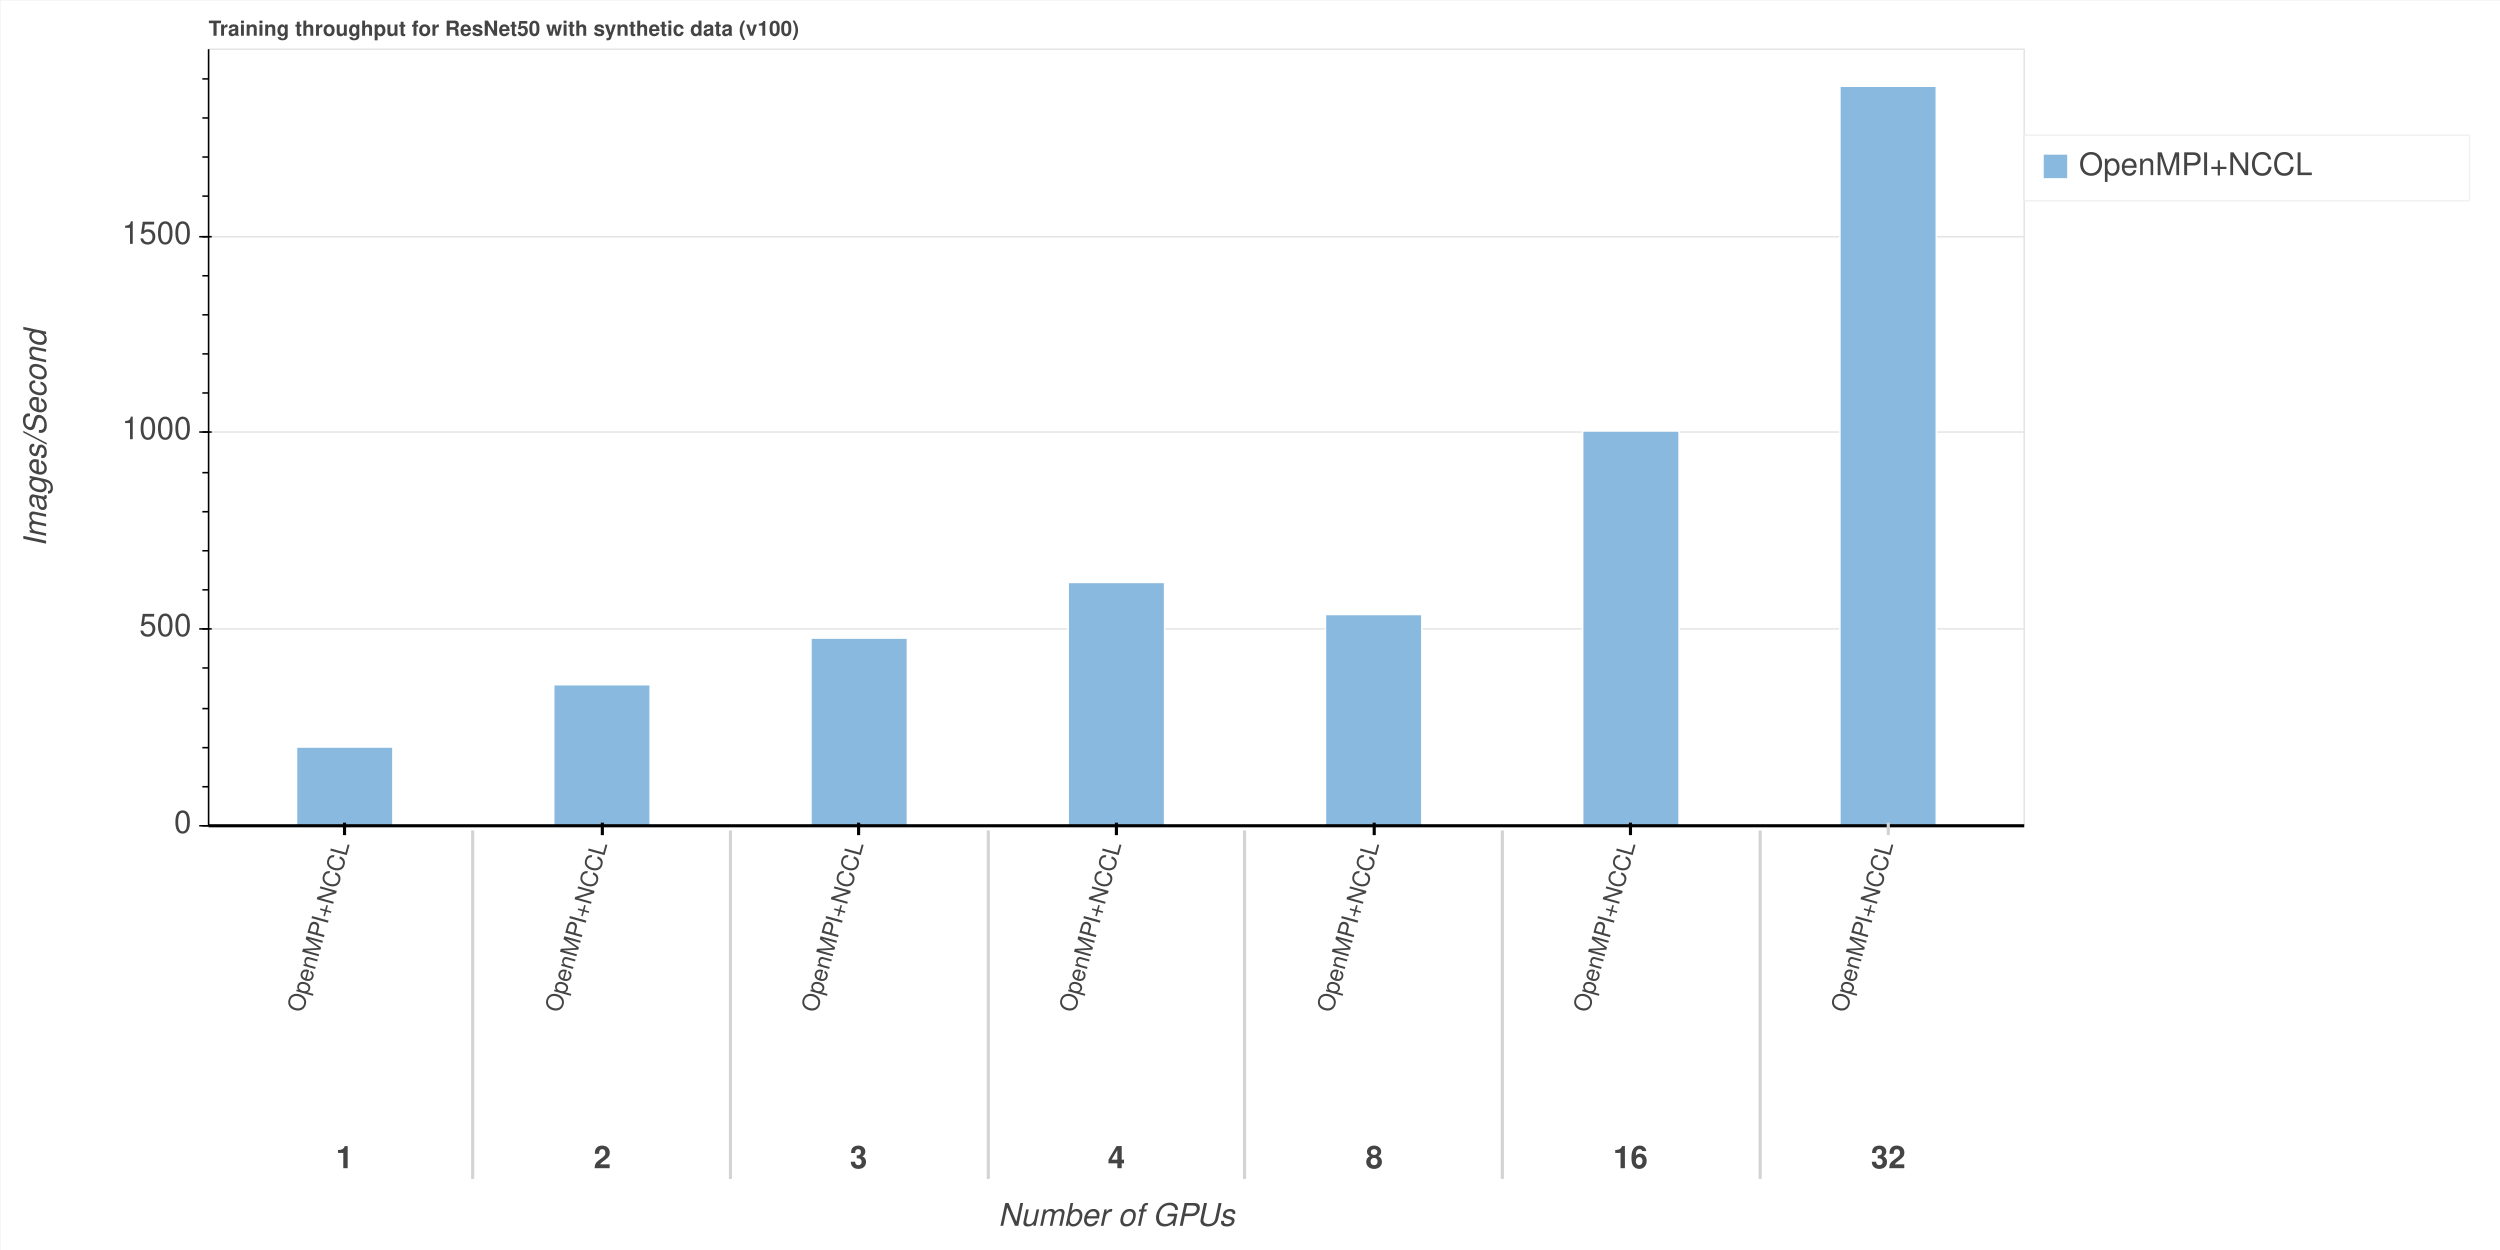
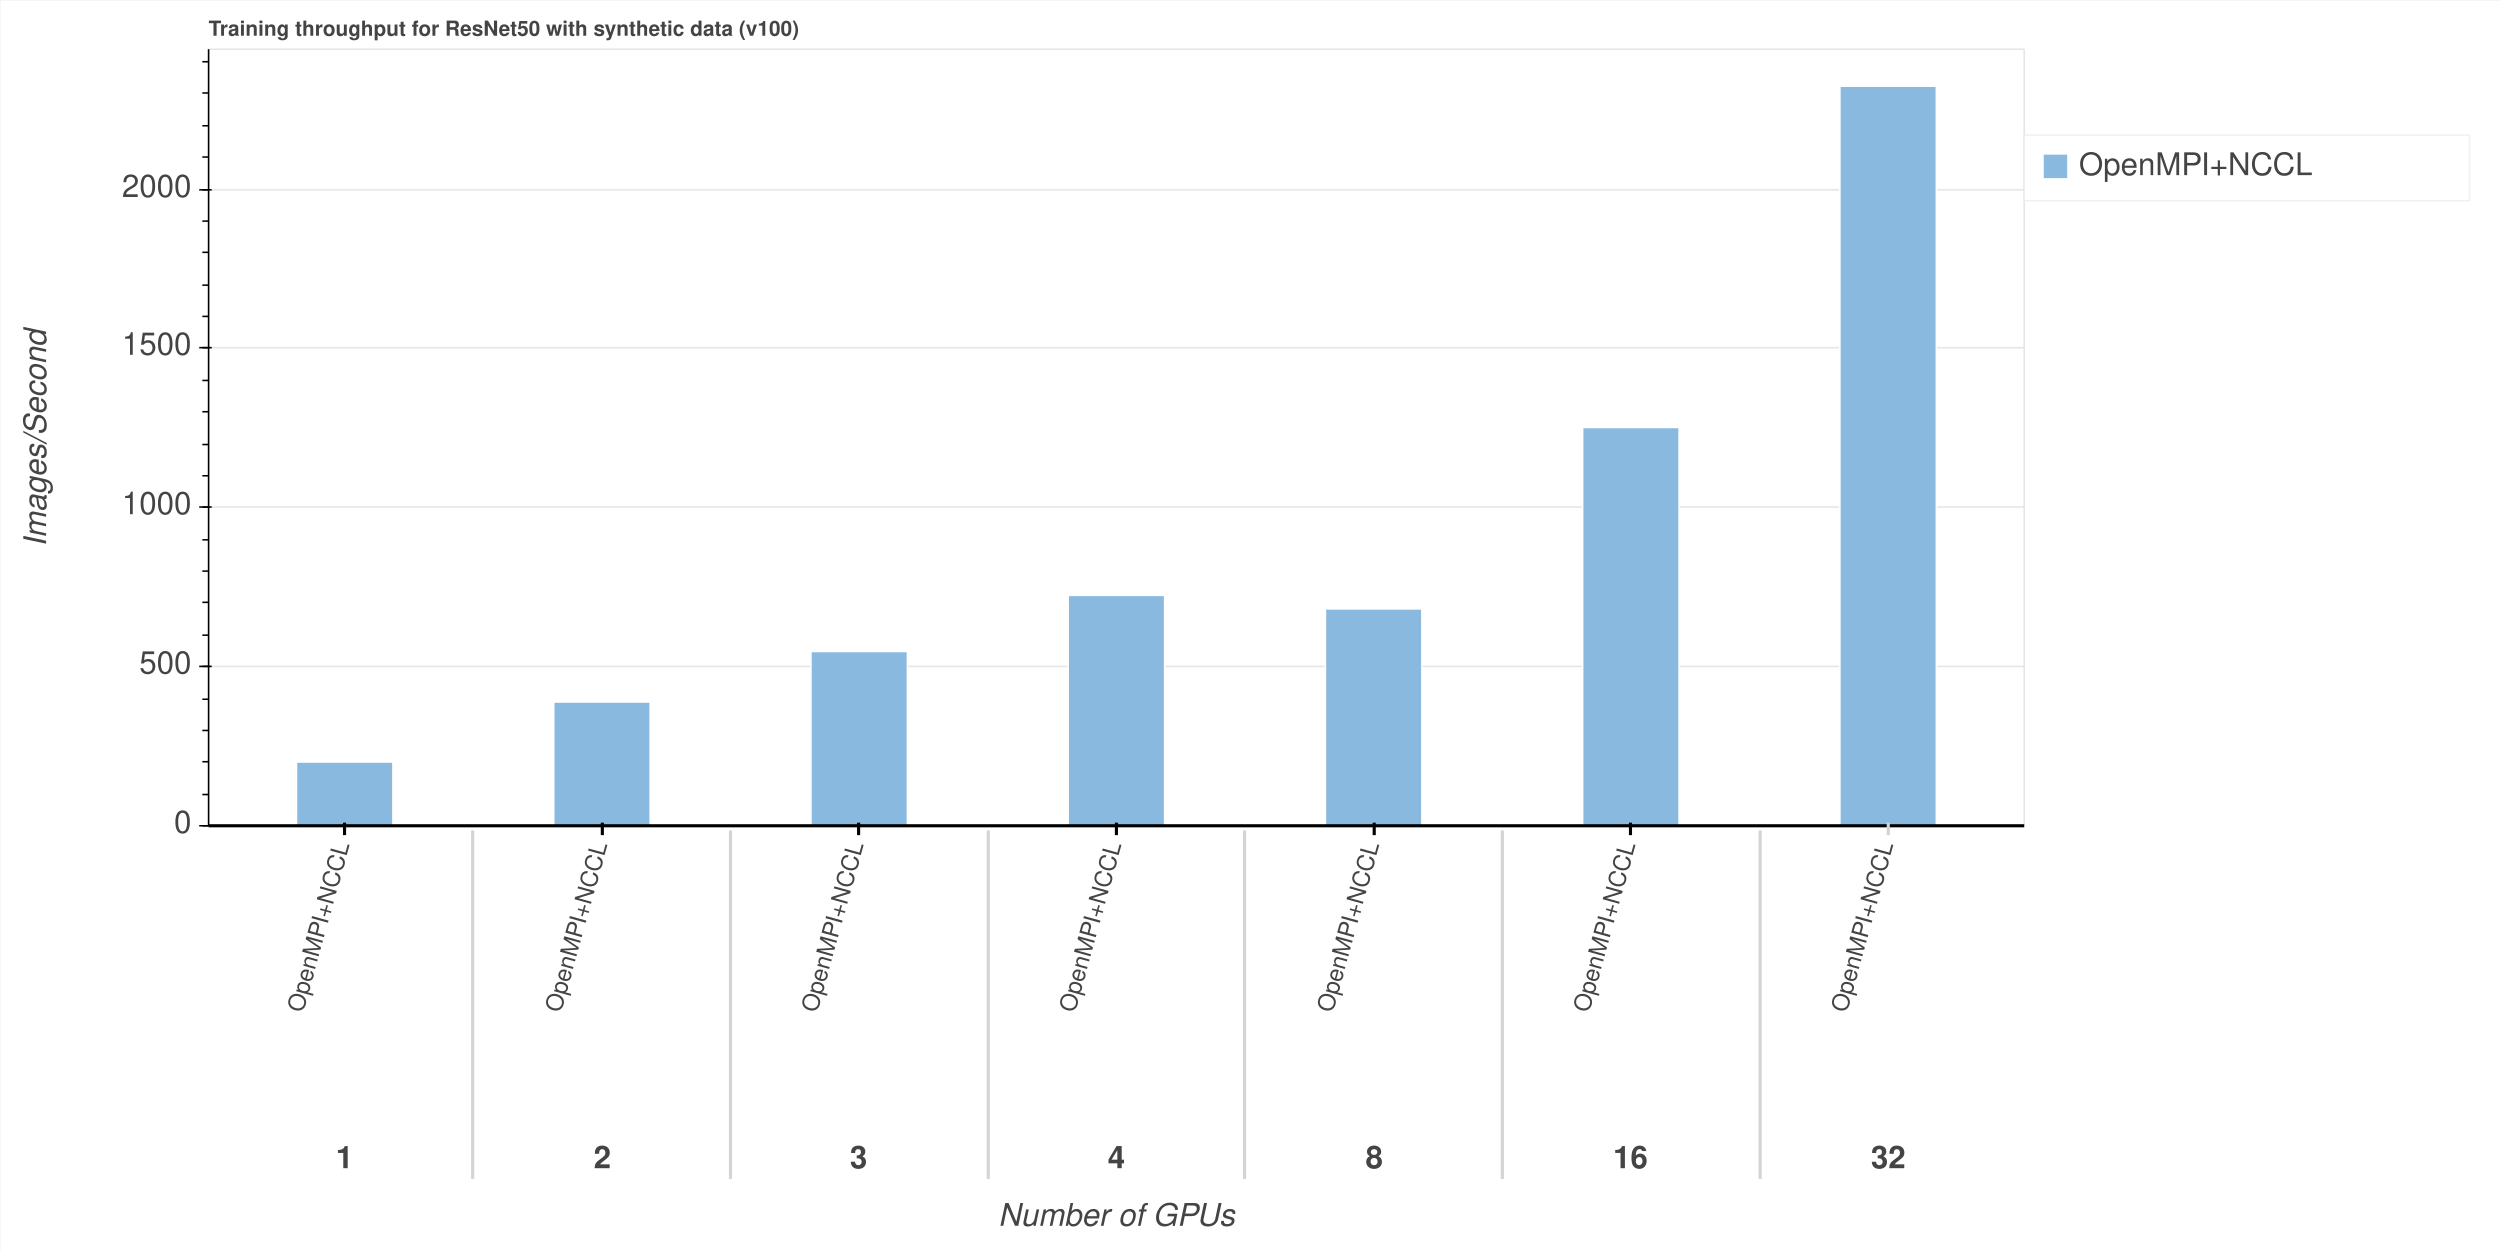
<svg xmlns="http://www.w3.org/2000/svg" version="1.1" width="1600" height="800" style="width: 1600px; height: 800px;">
  <defs>
-     <clipPath id="TcTLCRHhcQWP">
+     <clipPath id="rUpfFSiDeJca">
      <path fill="none" stroke="none" d=" M 133 31 L 1295 31 L 1295 528 L 133 528 L 133 31 Z" />
    </clipPath>
-     <clipPath id="pnTSPtSbiLIG">
+     <clipPath id="fzemnePhKsor">
      <path fill="none" stroke="none" d=" M 133 31 L 1295 31 L 1295 528 L 133 528 L 133 31 Z" />
    </clipPath>
  </defs>
  <g>
    <g />
    <g />
    <g />
    <g transform="scale(1,1) translate(0.5,0.5)">
      <rect fill="#FFFFFF" stroke="none" x="0" y="0" width="1600" height="800" />
      <rect fill="#ffffff" stroke="none" x="0" y="0" width="1600" height="800" />
      <rect fill="#FFFFFF" stroke="none" x="133" y="31" width="1162" height="497" />
      <rect fill="#ffffff" stroke="none" x="133" y="31" width="1162" height="497" />
      <g>
        <rect fill="none" stroke="#e5e5e5" x="133" y="31" width="1162" height="497" stroke-linejoin="bevel" stroke-miterlimit="10" />
      </g>
-       <g clip-path="url(#TcTLCRHhcQWP)">
+       <g clip-path="url(#rUpfFSiDeJca)">
        <g>
          <g />
          <g>
-             <path fill="none" stroke="#e5e5e5" paint-order="fill stroke markers" d=" M 133 402 L 1295 402" stroke-linejoin="bevel" stroke-miterlimit="10" />
-             <path fill="none" stroke="#e5e5e5" paint-order="fill stroke markers" d=" M 133 276 L 1295 276" stroke-linejoin="bevel" stroke-miterlimit="10" />
-             <path fill="none" stroke="#e5e5e5" paint-order="fill stroke markers" d=" M 133 151 L 1295 151" stroke-linejoin="bevel" stroke-miterlimit="10" />
+             <path fill="none" stroke="#e5e5e5" paint-order="fill stroke markers" d=" M 133 426 L 1295 426" stroke-linejoin="bevel" stroke-miterlimit="10" />
+             <path fill="none" stroke="#e5e5e5" paint-order="fill stroke markers" d=" M 133 324 L 1295 324" stroke-linejoin="bevel" stroke-miterlimit="10" />
+             <path fill="none" stroke="#e5e5e5" paint-order="fill stroke markers" d=" M 133 222 L 1295 222" stroke-linejoin="bevel" stroke-miterlimit="10" />
+             <path fill="none" stroke="#e5e5e5" paint-order="fill stroke markers" d=" M 133 121 L 1295 121" stroke-linejoin="bevel" stroke-miterlimit="10" />
          </g>
          <g>
            <path fill="none" stroke="none" />
-             <rect fill="#89b9df" stroke="none" x="189.248" y="477.597" width="61.736" height="50.403" />
-             <path fill="none" stroke="white" paint-order="fill stroke markers" d=" M 189.248 477.597 L 250.983 477.597 L 250.983 528 L 189.248 528 L 189.248 477.597 Z" stroke-linejoin="bevel" stroke-miterlimit="10" />
-             <rect fill="#89b9df" stroke="none" x="353.876" y="437.712" width="61.736" height="90.288" />
-             <path fill="none" stroke="white" paint-order="fill stroke markers" d=" M 353.876 437.712 L 415.612 437.712 L 415.612 528 L 353.876 528 L 353.876 437.712 Z" stroke-linejoin="bevel" stroke-miterlimit="10" />
-             <rect fill="#89b9df" stroke="none" x="518.504" y="407.867" width="61.736" height="120.133" />
-             <path fill="none" stroke="white" paint-order="fill stroke markers" d=" M 518.504 407.867 L 580.24 407.867 L 580.24 528 L 518.504 528 L 518.504 407.867 Z" stroke-linejoin="bevel" stroke-miterlimit="10" />
-             <rect fill="#89b9df" stroke="none" x="683.132" y="372.235" width="61.736" height="155.765" />
-             <path fill="none" stroke="white" paint-order="fill stroke markers" d=" M 683.132 372.235 L 744.868 372.235 L 744.868 528 L 683.132 528 L 683.132 372.235 Z" stroke-linejoin="bevel" stroke-miterlimit="10" />
-             <rect fill="#89b9df" stroke="none" x="847.76" y="392.769" width="61.736" height="135.231" />
-             <path fill="none" stroke="white" paint-order="fill stroke markers" d=" M 847.76 392.769 L 909.496 392.769 L 909.496 528 L 847.76 528 L 847.76 392.769 Z" stroke-linejoin="bevel" stroke-miterlimit="10" />
-             <rect fill="#89b9df" stroke="none" x="1012.388" y="275.329" width="61.736" height="252.671" />
-             <path fill="none" stroke="white" paint-order="fill stroke markers" d=" M 1012.388 275.329 L 1074.124 275.329 L 1074.124 528 L 1012.388 528 L 1012.388 275.329 Z" stroke-linejoin="bevel" stroke-miterlimit="10" />
+             <rect fill="#89b9df" stroke="none" x="189.248" y="487.198" width="61.736" height="40.802" />
+             <path fill="none" stroke="white" paint-order="fill stroke markers" d=" M 189.248 487.198 L 250.983 487.198 L 250.983 528 L 189.248 528 L 189.248 487.198 Z" stroke-linejoin="bevel" stroke-miterlimit="10" />
+             <rect fill="#89b9df" stroke="none" x="353.876" y="448.799" width="61.736" height="79.201" />
+             <path fill="none" stroke="white" paint-order="fill stroke markers" d=" M 353.876 448.799 L 415.612 448.799 L 415.612 528 L 353.876 528 L 353.876 448.799 Z" stroke-linejoin="bevel" stroke-miterlimit="10" />
+             <rect fill="#89b9df" stroke="none" x="518.504" y="416.43" width="61.736" height="111.57" />
+             <path fill="none" stroke="white" paint-order="fill stroke markers" d=" M 518.504 416.43 L 580.24 416.43 L 580.24 528 L 518.504 528 L 518.504 416.43 Z" stroke-linejoin="bevel" stroke-miterlimit="10" />
+             <rect fill="#89b9df" stroke="none" x="683.132" y="380.516" width="61.736" height="147.484" />
+             <path fill="none" stroke="white" paint-order="fill stroke markers" d=" M 683.132 380.516 L 744.868 380.516 L 744.868 528 L 683.132 528 L 683.132 380.516 Z" stroke-linejoin="bevel" stroke-miterlimit="10" />
+             <rect fill="#89b9df" stroke="none" x="847.76" y="389.174" width="61.736" height="138.826" />
+             <path fill="none" stroke="white" paint-order="fill stroke markers" d=" M 847.76 389.174 L 909.496 389.174 L 909.496 528 L 847.76 528 L 847.76 389.174 Z" stroke-linejoin="bevel" stroke-miterlimit="10" />
+             <rect fill="#89b9df" stroke="none" x="1012.388" y="273.102" width="61.736" height="254.898" />
+             <path fill="none" stroke="white" paint-order="fill stroke markers" d=" M 1012.388 273.102 L 1074.124 273.102 L 1074.124 528 L 1012.388 528 L 1012.388 273.102 Z" stroke-linejoin="bevel" stroke-miterlimit="10" />
            <rect fill="#89b9df" stroke="none" x="1177.017" y="54.667" width="61.736" height="473.333" />
            <path fill="none" stroke="white" paint-order="fill stroke markers" d=" M 1177.017 54.667 L 1238.752 54.667 L 1238.752 528 L 1177.017 528 L 1177.017 54.667 Z" stroke-linejoin="bevel" stroke-miterlimit="10" />
          </g>
        </g>
      </g>
-       <g clip-path="url(#pnTSPtSbiLIG)">
+       <g clip-path="url(#fzemnePhKsor)">
        <g />
      </g>
      <g>
        <g fill="#444444" stroke="lightgrey" stroke-linejoin="bevel" stroke-miterlimit="10" stroke-width="2">
          <path fill="none" stroke="black" paint-order="fill stroke markers" d=" M 133 528 L 1295 528" stroke-linejoin="bevel" stroke-miterlimit="10" />
          <path fill="none" stroke="black" paint-order="fill stroke markers" d=" M 220 534 L 220 526" stroke-linejoin="bevel" stroke-miterlimit="10" />
          <path fill="none" stroke="black" paint-order="fill stroke markers" d=" M 385 534 L 385 526" stroke-linejoin="bevel" stroke-miterlimit="10" />
          <path fill="none" stroke="black" paint-order="fill stroke markers" d=" M 549 534 L 549 526" stroke-linejoin="bevel" stroke-miterlimit="10" />
          <path fill="none" stroke="black" paint-order="fill stroke markers" d=" M 714 534 L 714 526" stroke-linejoin="bevel" stroke-miterlimit="10" />
          <path fill="none" stroke="black" paint-order="fill stroke markers" d=" M 879 534 L 879 526" stroke-linejoin="bevel" stroke-miterlimit="10" />
          <path fill="none" stroke="black" paint-order="fill stroke markers" d=" M 1043 534 L 1043 526" stroke-linejoin="bevel" stroke-miterlimit="10" />
          <path fill="" stroke="" paint-order="fill stroke markers" d=" M 1208 534 L 1208 526" stroke-linejoin="bevel" stroke-miterlimit="10" />
          <g transform="translate(220,539) rotate(-74.48451,0,0)">
            <text fill="" stroke="none" font-family="helvetica" font-size="15px" font-style="normal" font-weight="normal" text-decoration="normal" x="0" y="0" text-anchor="end" dominant-baseline="central">OpenMPI+NCCL</text>
            <g transform="rotate(74.48451,0,0) translate(-220,-539) translate(385,539) rotate(-74.48451,0,0)">
              <text fill="" stroke="none" font-family="helvetica" font-size="15px" font-style="normal" font-weight="normal" text-decoration="normal" x="0" y="0" text-anchor="end" dominant-baseline="central">OpenMPI+NCCL</text>
              <g transform="rotate(74.48451,0,0) translate(-385,-539) translate(549,539) rotate(-74.48451,0,0)">
                <text fill="" stroke="none" font-family="helvetica" font-size="15px" font-style="normal" font-weight="normal" text-decoration="normal" x="0" y="0" text-anchor="end" dominant-baseline="central">OpenMPI+NCCL</text>
                <g transform="rotate(74.48451,0,0) translate(-549,-539) translate(714,539) rotate(-74.48451,0,0)">
                  <text fill="" stroke="none" font-family="helvetica" font-size="15px" font-style="normal" font-weight="normal" text-decoration="normal" x="0" y="0" text-anchor="end" dominant-baseline="central">OpenMPI+NCCL</text>
                  <g transform="rotate(74.48451,0,0) translate(-714,-539) translate(879,539) rotate(-74.48451,0,0)">
                    <text fill="" stroke="none" font-family="helvetica" font-size="15px" font-style="normal" font-weight="normal" text-decoration="normal" x="0" y="0" text-anchor="end" dominant-baseline="central">OpenMPI+NCCL</text>
                    <g transform="rotate(74.48451,0,0) translate(-879,-539) translate(1043,539) rotate(-74.48451,0,0)">
                      <text fill="" stroke="none" font-family="helvetica" font-size="15px" font-style="normal" font-weight="normal" text-decoration="normal" x="0" y="0" text-anchor="end" dominant-baseline="central">OpenMPI+NCCL</text>
                      <g transform="rotate(74.48451,0,0) translate(-1043,-539) translate(1208,539) rotate(-74.48451,0,0)">
                        <text fill="" stroke="none" font-family="helvetica" font-size="15px" font-style="normal" font-weight="normal" text-decoration="normal" x="0" y="0" text-anchor="end" dominant-baseline="central">OpenMPI+NCCL</text>
                        <g transform="rotate(74.48451,0,0) translate(-1208,-539) translate(220,738) rotate(0,0,0)">
                          <text fill="" stroke="none" font-family="helvetica" font-size="20px" font-style="normal" font-weight="bold" text-decoration="normal" x="0" y="0" text-anchor="middle" dominant-baseline="hanging">1</text>
                          <g transform="rotate(0,0,0) translate(-220,-738) translate(385,738) rotate(0,0,0)">
                            <text fill="" stroke="none" font-family="helvetica" font-size="20px" font-style="normal" font-weight="bold" text-decoration="normal" x="0" y="0" text-anchor="middle" dominant-baseline="hanging">2</text>
                            <g transform="rotate(0,0,0) translate(-385,-738) translate(549,738) rotate(0,0,0)">
                              <text fill="" stroke="none" font-family="helvetica" font-size="20px" font-style="normal" font-weight="bold" text-decoration="normal" x="0" y="0" text-anchor="middle" dominant-baseline="hanging">3</text>
                              <g transform="rotate(0,0,0) translate(-549,-738) translate(714,738) rotate(0,0,0)">
                                <text fill="" stroke="none" font-family="helvetica" font-size="20px" font-style="normal" font-weight="bold" text-decoration="normal" x="0" y="0" text-anchor="middle" dominant-baseline="hanging">4</text>
                                <g transform="rotate(0,0,0) translate(-714,-738) translate(879,738) rotate(0,0,0)">
                                  <text fill="" stroke="none" font-family="helvetica" font-size="20px" font-style="normal" font-weight="bold" text-decoration="normal" x="0" y="0" text-anchor="middle" dominant-baseline="hanging">8</text>
                                  <g transform="rotate(0,0,0) translate(-879,-738) translate(1043,738) rotate(0,0,0)">
                                    <text fill="" stroke="none" font-family="helvetica" font-size="20px" font-style="normal" font-weight="bold" text-decoration="normal" x="0" y="0" text-anchor="middle" dominant-baseline="hanging">16</text>
                                    <g transform="rotate(0,0,0) translate(-1043,-738) translate(1208,738) rotate(0,0,0)">
                                      <text fill="" stroke="none" font-family="helvetica" font-size="20px" font-style="normal" font-weight="bold" text-decoration="normal" x="0" y="0" text-anchor="middle" dominant-baseline="hanging">32</text>
                                      <g transform="rotate(0,0,0) translate(-1208,-738) translate(714,771) rotate(0,0,0)">
                                        <text fill="" stroke="none" font-family="helvetica" font-size="20px" font-style="italic" font-weight="normal" text-decoration="normal" x="0" y="0" text-anchor="middle" dominant-baseline="hanging">Number of GPUs</text>
                                        <g transform="rotate(0,0,0) translate(-714,-771)">
                                          <path fill="none" stroke="" paint-order="fill stroke markers" d=" M 302 754 L 302 531" />
                                          <path fill="none" stroke="" paint-order="fill stroke markers" d=" M 467 754 L 467 531" />
                                          <path fill="none" stroke="" paint-order="fill stroke markers" d=" M 632 754 L 632 531" />
                                          <path fill="none" stroke="" paint-order="fill stroke markers" d=" M 796 754 L 796 531" />
                                          <path fill="none" stroke="" paint-order="fill stroke markers" d=" M 961 754 L 961 531" />
                                          <path fill="none" stroke="" paint-order="fill stroke markers" d=" M 1126 754 L 1126 531" />
                                        </g>
                                      </g>
                                    </g>
                                  </g>
                                </g>
                              </g>
                            </g>
                          </g>
                        </g>
                      </g>
                    </g>
                  </g>
                </g>
              </g>
            </g>
          </g>
        </g>
        <g fill="#444444">
          <path fill="none" stroke="black" paint-order="fill stroke markers" d=" M 133 528 L 133 31" stroke-linejoin="bevel" stroke-miterlimit="10" />
          <path fill="none" stroke="black" paint-order="fill stroke markers" d=" M 127 528 L 135 528" stroke-linejoin="bevel" stroke-miterlimit="10" />
-           <path fill="none" stroke="black" paint-order="fill stroke markers" d=" M 127 402 L 135 402" stroke-linejoin="bevel" stroke-miterlimit="10" />
-           <path fill="none" stroke="black" paint-order="fill stroke markers" d=" M 127 276 L 135 276" stroke-linejoin="bevel" stroke-miterlimit="10" />
-           <path fill="none" stroke="black" paint-order="fill stroke markers" d=" M 127 151 L 135 151" stroke-linejoin="bevel" stroke-miterlimit="10" />
+           <path fill="none" stroke="black" paint-order="fill stroke markers" d=" M 127 426 L 135 426" stroke-linejoin="bevel" stroke-miterlimit="10" />
+           <path fill="none" stroke="black" paint-order="fill stroke markers" d=" M 127 324 L 135 324" stroke-linejoin="bevel" stroke-miterlimit="10" />
+           <path fill="none" stroke="black" paint-order="fill stroke markers" d=" M 127 222 L 135 222" stroke-linejoin="bevel" stroke-miterlimit="10" />
+           <path fill="none" stroke="black" paint-order="fill stroke markers" d=" M 127 121 L 135 121" stroke-linejoin="bevel" stroke-miterlimit="10" />
          <path fill="none" stroke="black" paint-order="fill stroke markers" d=" M 129 528 L 133 528" stroke-linejoin="bevel" stroke-miterlimit="10" />
-           <path fill="none" stroke="black" paint-order="fill stroke markers" d=" M 129 503 L 133 503" stroke-linejoin="bevel" stroke-miterlimit="10" />
-           <path fill="none" stroke="black" paint-order="fill stroke markers" d=" M 129 478 L 133 478" stroke-linejoin="bevel" stroke-miterlimit="10" />
-           <path fill="none" stroke="black" paint-order="fill stroke markers" d=" M 129 453 L 133 453" stroke-linejoin="bevel" stroke-miterlimit="10" />
-           <path fill="none" stroke="black" paint-order="fill stroke markers" d=" M 129 427 L 133 427" stroke-linejoin="bevel" stroke-miterlimit="10" />
-           <path fill="none" stroke="black" paint-order="fill stroke markers" d=" M 129 402 L 133 402" stroke-linejoin="bevel" stroke-miterlimit="10" />
-           <path fill="none" stroke="black" paint-order="fill stroke markers" d=" M 129 377 L 133 377" stroke-linejoin="bevel" stroke-miterlimit="10" />
-           <path fill="none" stroke="black" paint-order="fill stroke markers" d=" M 129 352 L 133 352" stroke-linejoin="bevel" stroke-miterlimit="10" />
-           <path fill="none" stroke="black" paint-order="fill stroke markers" d=" M 129 327 L 133 327" stroke-linejoin="bevel" stroke-miterlimit="10" />
-           <path fill="none" stroke="black" paint-order="fill stroke markers" d=" M 129 302 L 133 302" stroke-linejoin="bevel" stroke-miterlimit="10" />
-           <path fill="none" stroke="black" paint-order="fill stroke markers" d=" M 129 276 L 133 276" stroke-linejoin="bevel" stroke-miterlimit="10" />
-           <path fill="none" stroke="black" paint-order="fill stroke markers" d=" M 129 251 L 133 251" stroke-linejoin="bevel" stroke-miterlimit="10" />
-           <path fill="none" stroke="black" paint-order="fill stroke markers" d=" M 129 226 L 133 226" stroke-linejoin="bevel" stroke-miterlimit="10" />
-           <path fill="none" stroke="black" paint-order="fill stroke markers" d=" M 129 201 L 133 201" stroke-linejoin="bevel" stroke-miterlimit="10" />
-           <path fill="none" stroke="black" paint-order="fill stroke markers" d=" M 129 176 L 133 176" stroke-linejoin="bevel" stroke-miterlimit="10" />
-           <path fill="none" stroke="black" paint-order="fill stroke markers" d=" M 129 151 L 133 151" stroke-linejoin="bevel" stroke-miterlimit="10" />
-           <path fill="none" stroke="black" paint-order="fill stroke markers" d=" M 129 125 L 133 125" stroke-linejoin="bevel" stroke-miterlimit="10" />
+           <path fill="none" stroke="black" paint-order="fill stroke markers" d=" M 129 508 L 133 508" stroke-linejoin="bevel" stroke-miterlimit="10" />
+           <path fill="none" stroke="black" paint-order="fill stroke markers" d=" M 129 487 L 133 487" stroke-linejoin="bevel" stroke-miterlimit="10" />
+           <path fill="none" stroke="black" paint-order="fill stroke markers" d=" M 129 467 L 133 467" stroke-linejoin="bevel" stroke-miterlimit="10" />
+           <path fill="none" stroke="black" paint-order="fill stroke markers" d=" M 129 447 L 133 447" stroke-linejoin="bevel" stroke-miterlimit="10" />
+           <path fill="none" stroke="black" paint-order="fill stroke markers" d=" M 129 426 L 133 426" stroke-linejoin="bevel" stroke-miterlimit="10" />
+           <path fill="none" stroke="black" paint-order="fill stroke markers" d=" M 129 406 L 133 406" stroke-linejoin="bevel" stroke-miterlimit="10" />
+           <path fill="none" stroke="black" paint-order="fill stroke markers" d=" M 129 385 L 133 385" stroke-linejoin="bevel" stroke-miterlimit="10" />
+           <path fill="none" stroke="black" paint-order="fill stroke markers" d=" M 129 365 L 133 365" stroke-linejoin="bevel" stroke-miterlimit="10" />
+           <path fill="none" stroke="black" paint-order="fill stroke markers" d=" M 129 345 L 133 345" stroke-linejoin="bevel" stroke-miterlimit="10" />
+           <path fill="none" stroke="black" paint-order="fill stroke markers" d=" M 129 324 L 133 324" stroke-linejoin="bevel" stroke-miterlimit="10" />
+           <path fill="none" stroke="black" paint-order="fill stroke markers" d=" M 129 304 L 133 304" stroke-linejoin="bevel" stroke-miterlimit="10" />
+           <path fill="none" stroke="black" paint-order="fill stroke markers" d=" M 129 284 L 133 284" stroke-linejoin="bevel" stroke-miterlimit="10" />
+           <path fill="none" stroke="black" paint-order="fill stroke markers" d=" M 129 263 L 133 263" stroke-linejoin="bevel" stroke-miterlimit="10" />
+           <path fill="none" stroke="black" paint-order="fill stroke markers" d=" M 129 243 L 133 243" stroke-linejoin="bevel" stroke-miterlimit="10" />
+           <path fill="none" stroke="black" paint-order="fill stroke markers" d=" M 129 222 L 133 222" stroke-linejoin="bevel" stroke-miterlimit="10" />
+           <path fill="none" stroke="black" paint-order="fill stroke markers" d=" M 129 202 L 133 202" stroke-linejoin="bevel" stroke-miterlimit="10" />
+           <path fill="none" stroke="black" paint-order="fill stroke markers" d=" M 129 182 L 133 182" stroke-linejoin="bevel" stroke-miterlimit="10" />
+           <path fill="none" stroke="black" paint-order="fill stroke markers" d=" M 129 161 L 133 161" stroke-linejoin="bevel" stroke-miterlimit="10" />
+           <path fill="none" stroke="black" paint-order="fill stroke markers" d=" M 129 141 L 133 141" stroke-linejoin="bevel" stroke-miterlimit="10" />
+           <path fill="none" stroke="black" paint-order="fill stroke markers" d=" M 129 121 L 133 121" stroke-linejoin="bevel" stroke-miterlimit="10" />
          <path fill="none" stroke="black" paint-order="fill stroke markers" d=" M 129 100 L 133 100" stroke-linejoin="bevel" stroke-miterlimit="10" />
-           <path fill="none" stroke="black" paint-order="fill stroke markers" d=" M 129 75 L 133 75" stroke-linejoin="bevel" stroke-miterlimit="10" />
-           <path fill="" stroke="black" paint-order="fill stroke markers" d=" M 129 50 L 133 50" stroke-linejoin="bevel" stroke-miterlimit="10" />
+           <path fill="none" stroke="black" paint-order="fill stroke markers" d=" M 129 80 L 133 80" stroke-linejoin="bevel" stroke-miterlimit="10" />
+           <path fill="none" stroke="black" paint-order="fill stroke markers" d=" M 129 59 L 133 59" stroke-linejoin="bevel" stroke-miterlimit="10" />
+           <path fill="" stroke="black" paint-order="fill stroke markers" d=" M 129 39 L 133 39" stroke-linejoin="bevel" stroke-miterlimit="10" />
          <g transform="translate(122,528) rotate(0,0,0)">
            <text fill="" stroke="none" font-family="helvetica" font-size="20px" font-style="normal" font-weight="normal" text-decoration="normal" x="0" y="0" text-anchor="end" dominant-baseline="central">0</text>
-             <g transform="rotate(0,0,0) translate(-122,-528) translate(122,402) rotate(0,0,0)">
+             <g transform="rotate(0,0,0) translate(-122,-528) translate(122,426) rotate(0,0,0)">
              <text fill="" stroke="none" font-family="helvetica" font-size="20px" font-style="normal" font-weight="normal" text-decoration="normal" x="0" y="0" text-anchor="end" dominant-baseline="central">500</text>
-               <g transform="rotate(0,0,0) translate(-122,-402) translate(122,276) rotate(0,0,0)">
+               <g transform="rotate(0,0,0) translate(-122,-426) translate(122,324) rotate(0,0,0)">
                <text fill="" stroke="none" font-family="helvetica" font-size="20px" font-style="normal" font-weight="normal" text-decoration="normal" x="0" y="0" text-anchor="end" dominant-baseline="central">1000</text>
-                 <g transform="rotate(0,0,0) translate(-122,-276) translate(122,151) rotate(0,0,0)">
+                 <g transform="rotate(0,0,0) translate(-122,-324) translate(122,222) rotate(0,0,0)">
                  <text fill="" stroke="none" font-family="helvetica" font-size="20px" font-style="normal" font-weight="normal" text-decoration="normal" x="0" y="0" text-anchor="end" dominant-baseline="central">1500</text>
-                   <g transform="rotate(0,0,0) translate(-122,-151) translate(29,280) rotate(-90,0,0)">
-                     <text fill="" stroke="none" font-family="helvetica" font-size="20px" font-style="italic" font-weight="normal" text-decoration="normal" x="0" y="0" text-anchor="middle" dominant-baseline="alphabetic">Images/Second</text>
-                     <g transform="rotate(90,0,0) translate(-29,-280)" />
+                   <g transform="rotate(0,0,0) translate(-122,-222) translate(122,121) rotate(0,0,0)">
+                     <text fill="" stroke="none" font-family="helvetica" font-size="20px" font-style="normal" font-weight="normal" text-decoration="normal" x="0" y="0" text-anchor="end" dominant-baseline="central">2000</text>
+                     <g transform="rotate(0,0,0) translate(-122,-121) translate(29,280) rotate(-90,0,0)">
+                       <text fill="" stroke="none" font-family="helvetica" font-size="20px" font-style="italic" font-weight="normal" text-decoration="normal" x="0" y="0" text-anchor="middle" dominant-baseline="alphabetic">Images/Second</text>
+                       <g transform="rotate(90,0,0) translate(-29,-280)" />
+                     </g>
                  </g>
                </g>
              </g>
            </g>
          </g>
        </g>
        <g />
        <g>
          <path fill="#ffffff" stroke="#e5e5e5" paint-order="fill stroke markers" d=" M 1295 86 L 1580 86 L 1580 128 L 1295 128 L 1295 86 Z" fill-opacity="0.95" stroke-linejoin="bevel" stroke-miterlimit="10" stroke-opacity="0.5" />
          <text fill="#444444" stroke="none" font-family="helvetica" font-size="20px" font-style="normal" font-weight="normal" text-decoration="normal" x="1330" y="107" text-anchor="start" dominant-baseline="central">OpenMPI+NCCL</text>
          <rect fill="#89b9df" stroke="none" x="1307" y="98" width="16" height="16" />
          <path fill="none" stroke="white" paint-order="fill stroke markers" d=" M 1307 98 L 1323 98 L 1323 114 L 1307 114 L 1307 98 Z" stroke-linejoin="bevel" stroke-miterlimit="10" />
        </g>
        <g fill="#444444">
          <path fill="" stroke="none" d="" />
          <g transform="translate(133,26)">
            <path fill="none" stroke="none" />
            <text fill="" stroke="none" font-family="helvetica" font-size="10pt" font-style="normal" font-weight="bold" text-decoration="normal" x="0" y="0" text-anchor="start" dominant-baseline="text-after-edge">Training throughput for ResNet50 with synthetic data (v100)</text>
          </g>
        </g>
      </g>
    </g>
  </g>
</svg>
